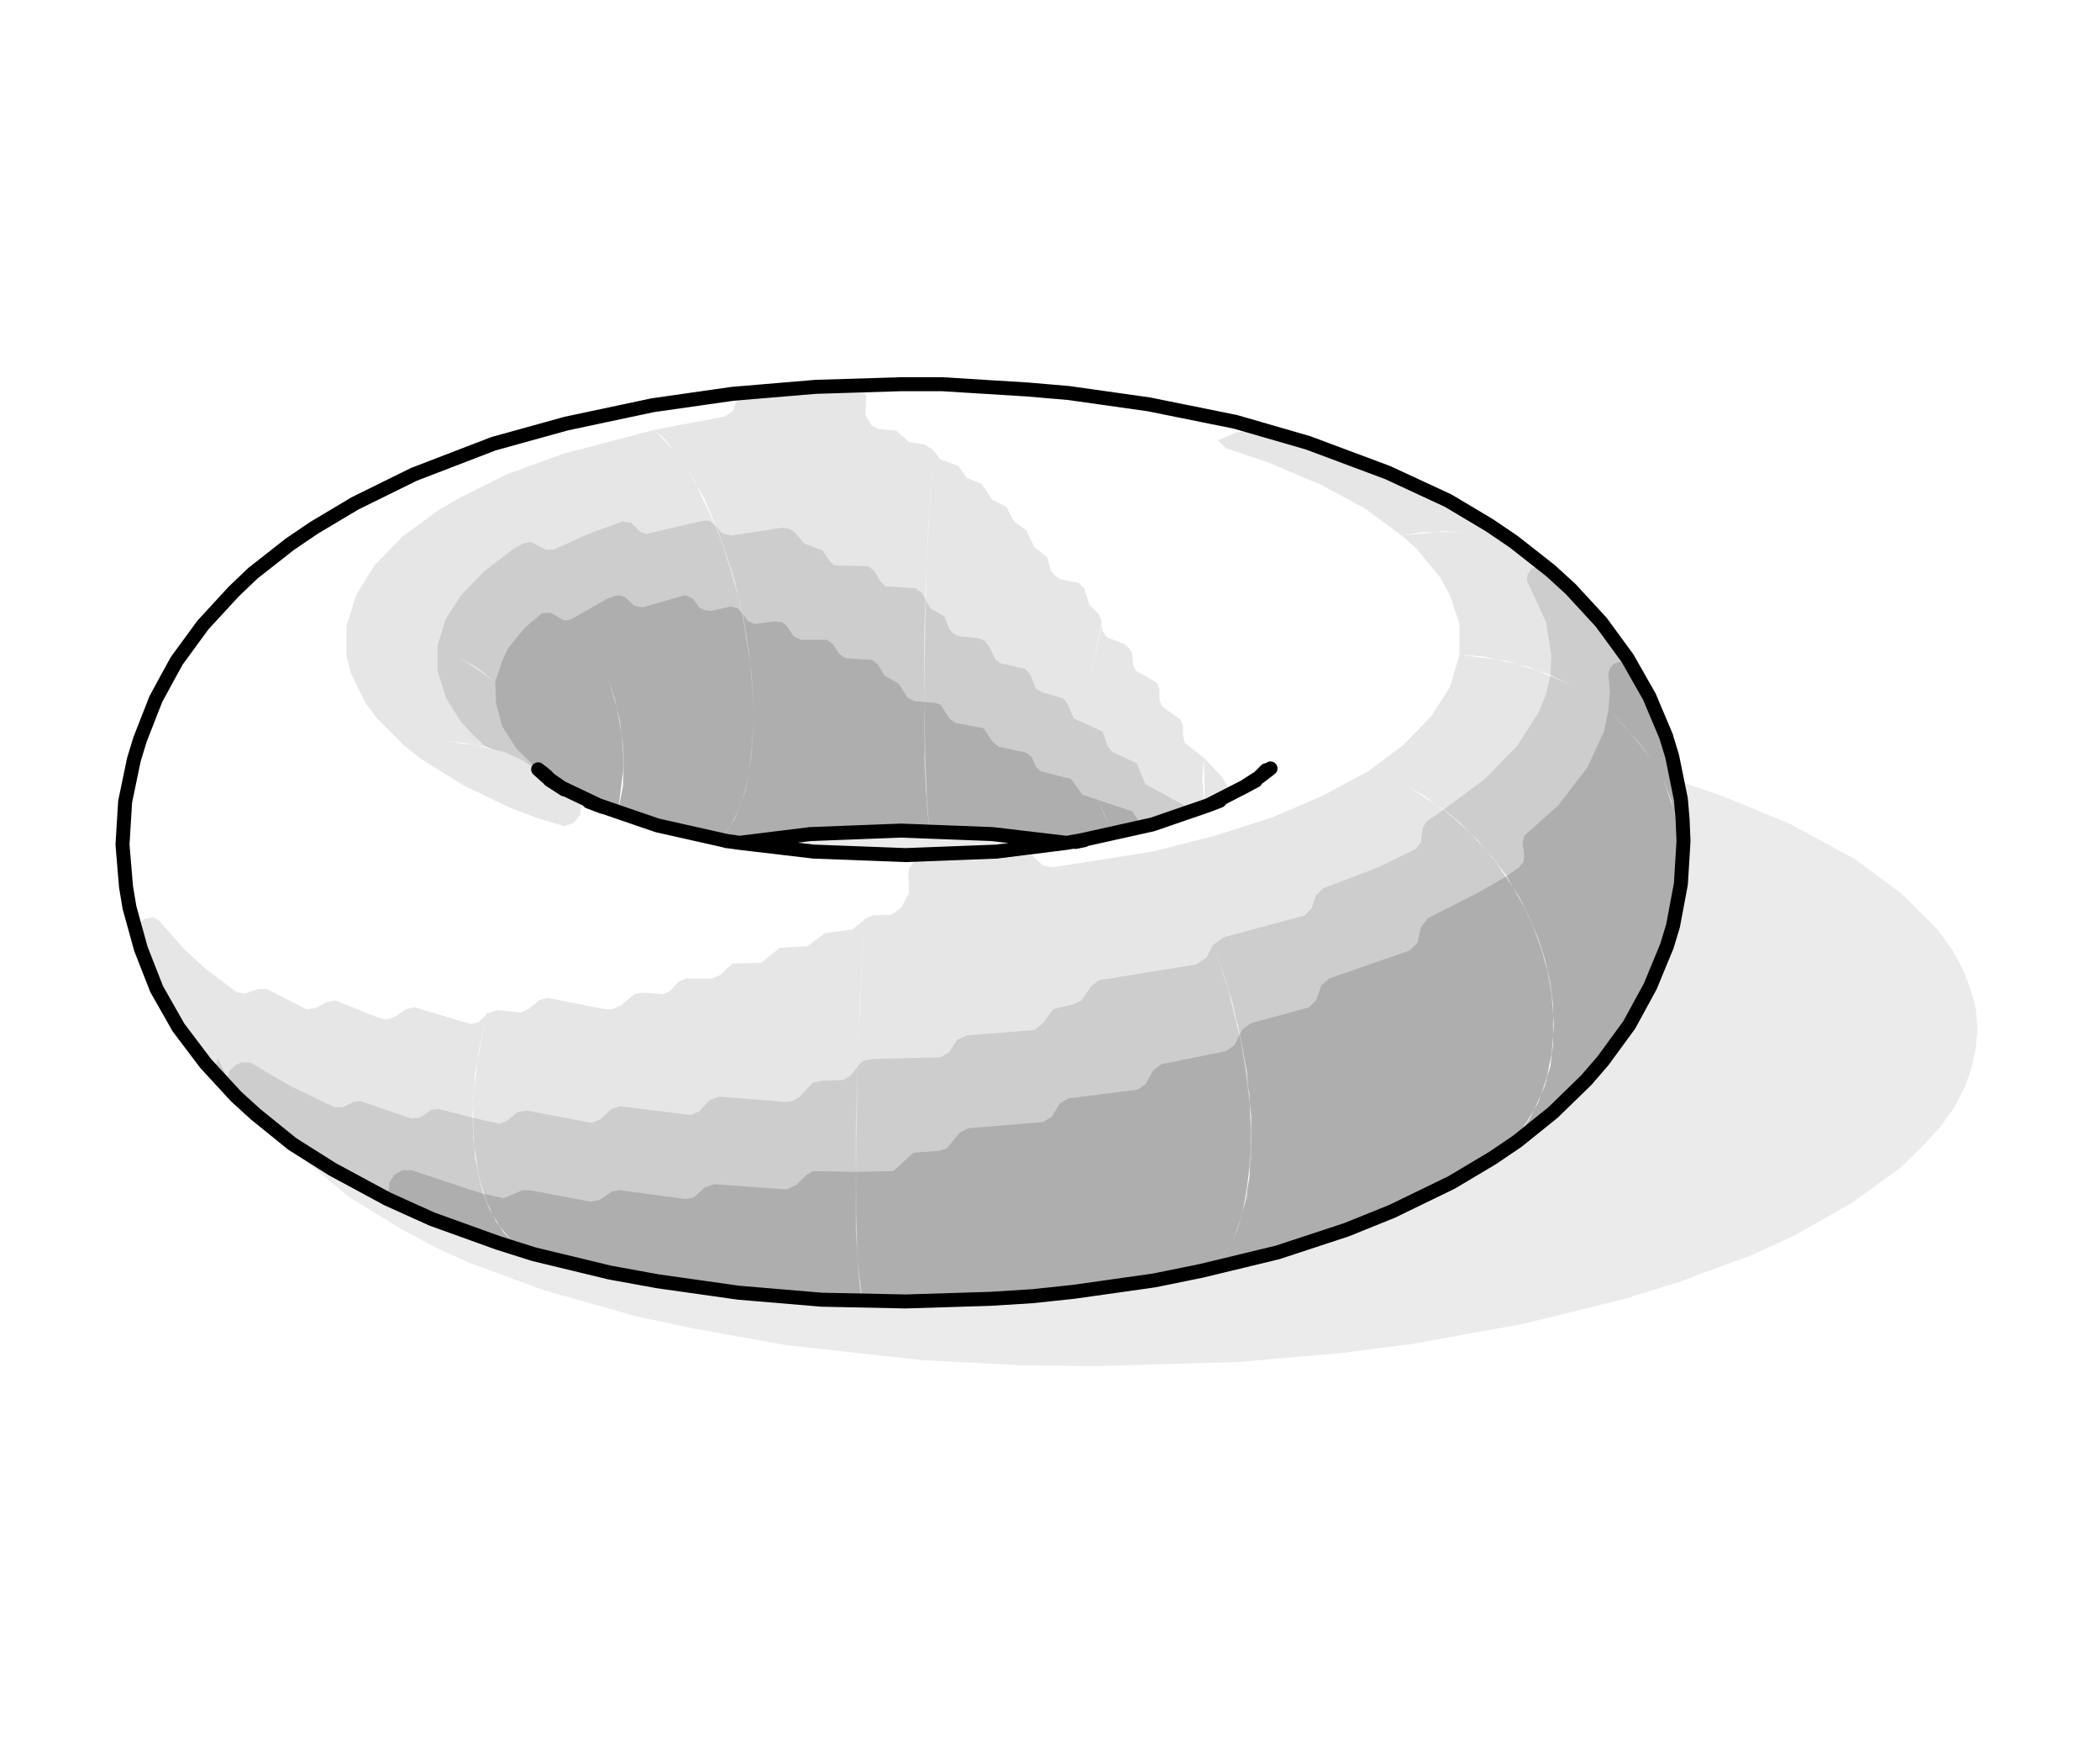
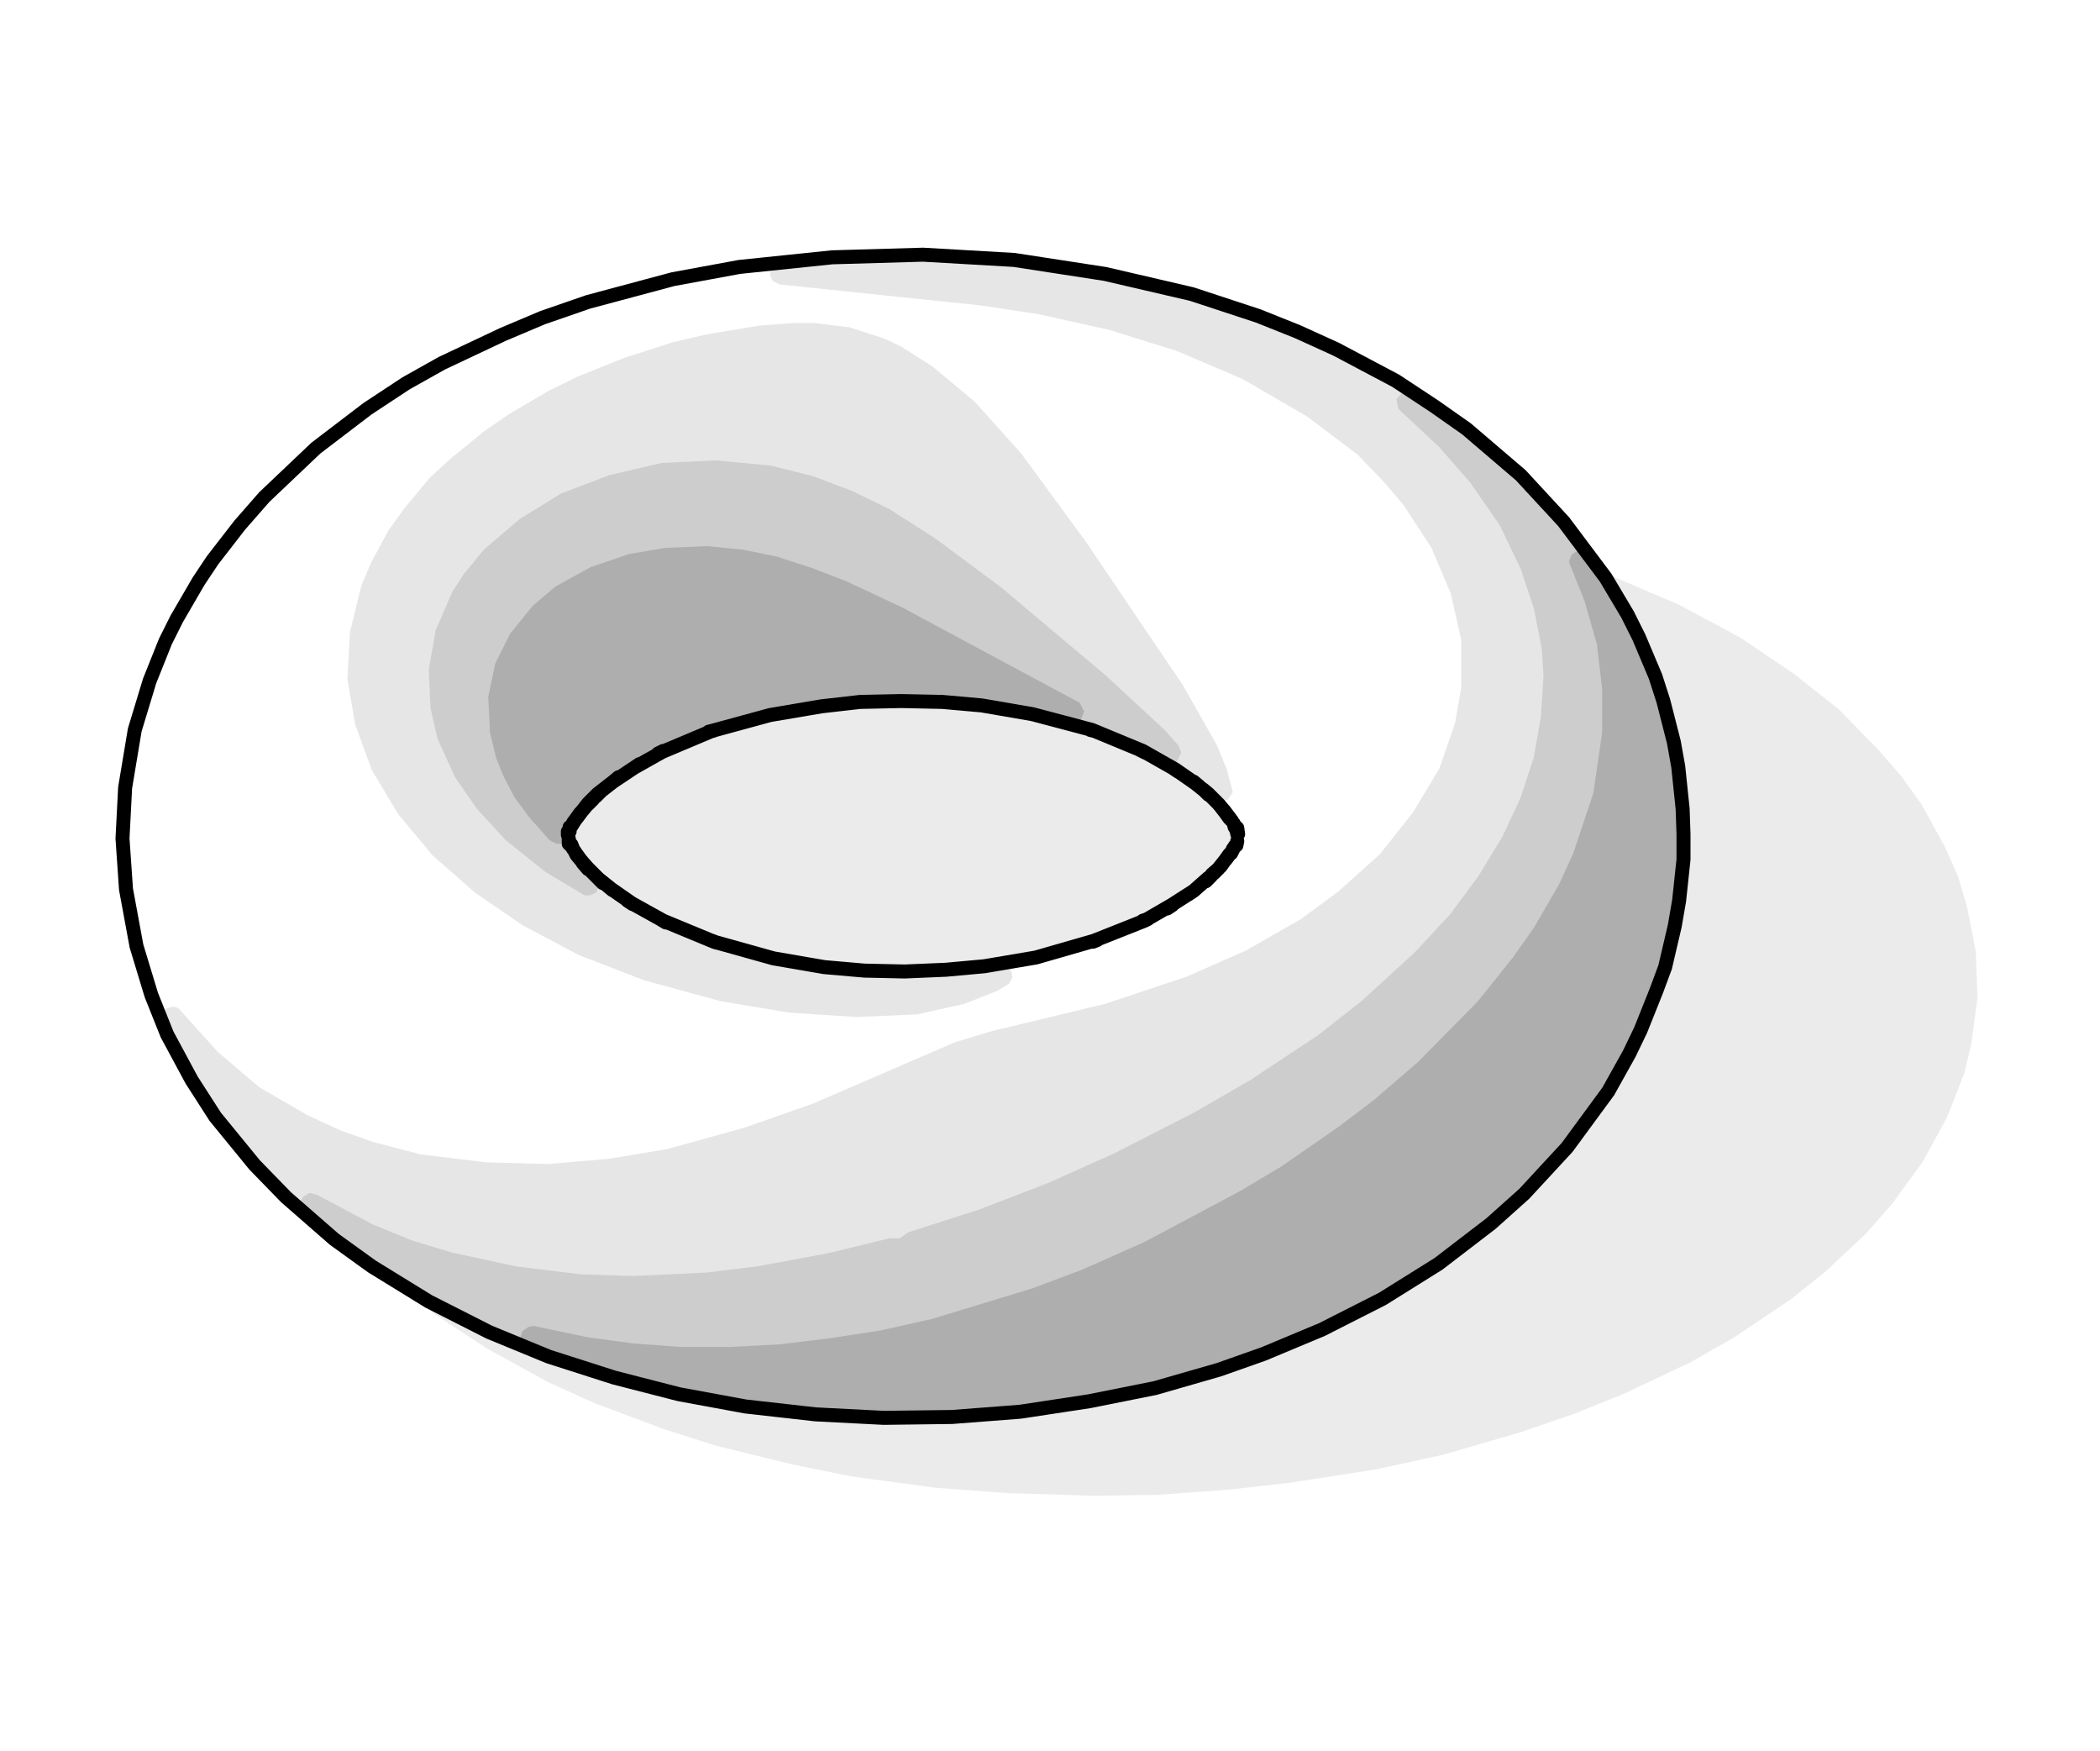
<svg xmlns="http://www.w3.org/2000/svg" viewBox="0 0 240 200" role="img">
  <g fill="currentColor" stroke="none" fill-rule="evenodd">
-     <path fill-opacity="0.08" d="M32.8 130.2 L36.2 132.6 L41.0 135.4 L47.8 138.6 L53.0 140.7 L61.0 143.3 L65.3 144.4 L79.7 147.1 L89.1 148.1 L98.7 148.7 L113.2 148.4 L127.3 147.0 L132.8 146.1 L141.7 144.2 L146.0 143.1 L153.9 140.5 L159.1 138.4 L165.9 135.1 L173.4 130.4 L177.5 127.1 L181.3 123.4 L183.2 121.2 L186.2 117.1 L188.6 112.7 L190.5 108.1 L191.7 103.4 L192.3 98.5 L192.3 93.7 L191.7 89.2 L196.7 90.9 L204.5 94.1 L211.9 98.1 L217.3 102.1 L221.5 106.3 L223.1 108.5 L224.3 110.7 L225.2 113.0 L225.8 115.2 L226.0 117.5 L225.8 119.8 L225.3 122.1 L224.5 124.3 L223.3 126.6 L221.7 128.8 L219.8 130.9 L217.2 133.4 L211.7 137.4 L205.0 141.2 L200.2 143.4 L191.8 146.5 L185.7 148.4 L173.9 151.3 L161.1 153.6 L153.2 154.6 L141.8 155.6 L125.1 156.1 L116.8 156.0 L105.3 155.4 L89.9 153.7 L79.3 151.8 L72.7 150.4 L62.1 147.4 L53.7 144.3 L49.9 142.6 L45.8 140.4 L39.8 136.7 L34.9 132.6Z" />
-     <path fill-opacity="0.08" d="M84.5 96.3 L92.6 95.3 L103.0 94.9 L113.4 95.3 L121.9 96.3 L113.9 97.3 L103.5 97.7 L93.0 97.3Z" />
-     <path fill-opacity="0.1" d="M103.5 148.7 L98.7 148.7 L98.4 148.2 L98.2 146.6 L97.8 140.5 L97.8 128.9 L98.2 115.7 L98.8 105.0 L99.7 104.6 L101.9 104.5 L103.0 103.7 L103.9 102.0 L103.8 100.1 L103.9 99.2 L104.6 98.3 L105.6 97.8 L116.6 97.1 L117.7 97.5 L119.2 98.9 L120.3 99.1 L131.7 97.3 L134.0 99.8 L137.3 105.2 L140.1 112.1 L141.5 117.2 L142.8 125.0 L143.0 132.4 L142.0 138.6 L140.9 141.8 L139.3 144.0 L138.3 144.8 L137.3 145.2 L131.9 146.3 L118.0 148.1ZM61.0 143.3 L58.6 141.9 L56.7 139.6 L55.2 136.4 L54.3 132.3 L54.0 127.7 L54.3 122.7 L55.6 115.8 L56.9 115.4 L59.5 115.7 L60.4 115.3 L61.6 114.3 L62.5 114.0 L69.1 115.3 L70.0 115.3 L70.9 114.9 L72.5 113.6 L73.4 113.4 L75.8 113.6 L76.6 113.2 L77.5 112.2 L78.4 111.8 L81.4 111.8 L82.3 111.4 L83.7 110.1 L87.0 110.0 L89.1 108.3 L92.3 108.1 L94.3 106.6 L97.4 106.2 L98.8 105.1 L98.1 118.3 L97.8 133.9 L98.0 144.0 L98.3 147.5 L98.7 148.7 L89.1 148.1 L79.7 147.1 L69.7 145.4ZM137.3 145.2 L139.3 144.0 L140.9 141.8 L142.0 138.6 L142.5 136.7 L143.0 132.4 L143.0 127.6 L142.0 119.8 L140.1 112.1 L137.3 105.2 L134.0 99.8 L131.7 97.3 L138.8 95.5 L145.4 93.4 L151.2 90.9 L156.4 88.1 L160.8 89.8 L165.0 92.5 L167.0 94.1 L170.6 98.0 L173.6 102.4 L174.8 104.8 L176.6 109.7 L177.5 114.7 L177.5 119.5 L176.6 124.0 L174.8 127.9 L172.2 131.0 L170.6 132.3 L165.9 135.1 L159.2 138.4 L153.8 140.5 L146.0 143.1ZM30.6 128.4 L27.7 125.8 L26.4 124.0 L24.5 120.0 L23.5 115.5 L23.5 110.7 L27.1 113.4 L28.1 113.5 L29.5 113.0 L30.5 113.0 L35.0 115.3 L36.0 115.2 L37.3 114.5 L38.3 114.3 L43.3 116.3 L44.1 116.5 L45.1 116.2 L46.4 115.3 L47.4 115.1 L53.8 117.0 L54.7 116.8 L55.6 115.9 L54.7 120.2 L54.1 125.3 L54.1 130.1 L54.7 134.4 L55.2 136.4 L56.7 139.6 L58.6 141.9 L61.0 143.3 L53.0 140.7 L44.2 137.0 L36.3 132.6ZM48.1 86.7 L46.2 85.2 L50.9 84.7 L53.2 84.9 L57.6 85.9 L59.6 86.8 L65.6 90.8 L66.4 91.9 L66.3 93.1 L65.6 94.0 L64.5 94.4 L61.5 93.5 L58.3 92.3 L52.9 89.7ZM170.6 132.3 L173.6 129.6 L174.8 127.9 L176.6 124.0 L177.2 121.8 L177.5 119.5 L177.5 114.7 L176.6 109.7 L175.8 107.2 L174.8 104.8 L172.2 100.1 L170.6 98.0 L167.0 94.1 L162.9 91.0 L160.8 89.8 L156.4 88.1 L160.4 85.1 L163.6 81.8 L165.7 78.5 L166.8 74.8 L169.5 75.0 L174.7 76.2 L179.6 78.3 L183.9 81.2 L187.4 84.9 L190.1 89.1 L191.7 93.8 L192.1 96.2 L192.1 100.9 L191.2 105.9 L188.7 112.6 L186.2 117.0 L183.2 121.2 L179.7 125.0 L175.8 128.4ZM39.6 74.9 L39.6 71.5 L44.9 72.2 L47.5 72.9 L52.3 75.0 L56.6 77.9 L60.2 81.6 L62.9 85.9 L64.4 90.1 L59.6 86.8 L55.5 85.3 L50.9 84.7 L46.2 85.2 L43.0 82.0 L41.7 80.2 L40.1 76.9ZM18.2 105.2 L21.0 108.4 L23.5 110.7 L23.5 115.5 L24.5 120.0 L26.4 124.0 L29.2 127.3 L26.9 125.2 L23.4 121.4 L20.5 117.5 L18.0 113.1 L16.1 108.5 L15.5 106.5 L15.8 105.6 L16.5 105.0 L17.5 104.8ZM161.9 62.7 L160.2 61.2 L165.0 60.7 L167.3 60.8 L171.7 61.9 L173.7 62.8 L177.2 65.2 L179.5 67.4 L183.0 71.2 L186.0 75.1 L187.2 77.2 L188.5 79.6 L190.4 84.2 L191.7 88.8 L192.1 91.3 L192.4 96.0 L192.1 100.9 L192.1 96.2 L191.0 91.4 L190.1 89.1 L187.4 84.9 L183.9 81.2 L179.6 78.3 L177.2 77.1 L172.1 75.5 L166.8 74.8 L166.8 71.3 L165.7 68.0 L164.6 66.0ZM140.8 90.7 L137.7 92.2 L137.4 89.1 L137.6 86.6 L139.6 88.7ZM70.6 92.9 L68.4 92.1 L64.4 90.1 L62.9 85.9 L60.2 81.6 L56.6 77.9 L54.6 76.3 L52.3 75.0 L47.5 72.9 L44.9 72.2 L39.6 71.5 L40.7 68.0 L42.8 64.6 L46.0 61.3 L50.1 58.3 L54.5 60.1 L56.6 61.3 L60.7 64.4 L64.3 68.2 L67.3 72.7 L69.5 77.5 L70.9 82.4 L71.3 87.4ZM139.2 50.3 L141.3 49.4 L144.1 49.1 L153.4 51.9 L158.7 54.0 L165.4 57.2 L170.2 60.1 L175.5 63.9 L171.7 61.9 L167.3 60.8 L162.6 60.8 L160.2 61.2 L156.0 58.1 L151.0 55.4 L145.1 52.9 L140.1 51.2ZM137.7 92.2 L131.7 94.2 L127.4 95.3 L127.0 94.7 L125.5 91.4 L125.0 89.5 L124.4 85.2 L124.4 80.4 L124.6 77.8 L125.9 71.3 L126.0 72.1 L126.5 72.8 L128.5 73.6 L129.1 74.1 L129.4 74.7 L129.5 76.0 L129.8 76.6 L132.2 78.0 L132.5 78.7 L132.5 79.9 L132.8 80.7 L134.9 82.2 L135.2 82.9 L135.2 84.1 L135.4 84.9 L137.6 86.6ZM82.2 96.0 L77.9 95.0 L70.6 92.9 L71.2 89.8 L71.3 87.4 L70.9 82.4 L69.5 77.5 L67.3 72.7 L64.3 68.2 L60.7 64.4 L56.6 61.3 L54.5 60.1 L50.1 58.3 L52.5 56.9 L57.9 54.2 L64.2 51.9 L74.8 49.1 L76.0 50.2 L78.3 53.2 L79.4 55.0 L82.4 61.5 L84.0 66.4 L85.6 74.2 L86.2 81.8 L85.6 88.5 L85.2 90.4 L84.0 93.6ZM106.3 94.8 L105.9 91.7 L105.6 82.5 L105.6 72.5 L106.0 61.9 L106.6 51.4 L107.5 52.5 L109.5 53.2 L110.5 54.6 L112.2 55.3 L113.4 57.1 L115.0 57.9 L115.9 59.6 L117.3 60.6 L118.2 62.5 L119.7 63.7 L120.1 65.2 L120.5 65.7 L121.2 66.2 L123.3 66.6 L123.9 67.2 L124.5 69.1 L125.6 70.2 L125.9 71.0 L124.6 77.8 L124.4 80.4 L124.4 85.2 L125.0 89.5 L125.5 91.4 L126.2 93.2 L127.4 95.3 L122.1 96.3 L116.8 95.6ZM84.3 96.3 L82.2 96.0 L83.2 94.8 L84.6 92.1 L85.6 88.5 L85.9 86.4 L86.2 81.8 L85.9 76.8 L84.6 69.0 L82.4 61.5 L80.5 57.0 L78.3 53.2 L77.1 51.6 L74.8 49.1 L82.8 47.6 L83.7 47.0 L84.4 45.4 L85.4 44.8 L93.2 44.2 L97.8 44.0 L98.6 44.5 L99.0 45.2 L98.9 47.4 L99.6 48.6 L100.4 49.0 L102.4 49.2 L103.9 50.5 L105.7 50.8 L106.6 51.4 L105.9 64.5 L105.6 80.2 L105.9 91.7 L106.2 94.4 L106.5 94.9 L96.0 95.1Z" />
-     <path fill-opacity="0.111" d="M98.7 148.7 L98.4 148.2 L98.1 145.5 L97.8 138.5 L98.0 121.8 L98.7 121.2 L99.6 121.0 L107.5 120.8 L108.5 120.2 L109.4 118.8 L110.5 118.3 L118.2 117.7 L119.1 117.0 L120.4 115.3 L122.8 114.7 L123.6 114.3 L124.7 112.7 L125.6 112.0 L136.7 110.2 L137.9 109.4 L138.6 108.0 L140.9 114.6 L142.0 119.8 L142.8 125.0 L143.0 130.0 L142.8 134.6 L142.0 138.6 L140.9 141.8 L139.3 144.0 L137.3 145.2 L127.3 147.0 L113.2 148.4ZM63.7 144.0 L59.8 142.7 L58.6 141.9 L56.7 139.6 L55.2 136.4 L54.7 134.4 L54.1 130.1 L54.0 127.7 L57.0 128.4 L57.9 128.1 L59.1 127.1 L60.2 126.9 L67.6 128.3 L68.6 127.9 L69.9 126.7 L70.9 126.4 L78.9 127.4 L79.9 127.0 L81.1 125.7 L82.2 125.3 L89.7 125.9 L90.6 125.8 L91.4 125.3 L92.9 123.7 L93.8 123.5 L96.4 123.4 L97.2 122.9 L98.0 121.9 L97.8 140.5 L98.2 146.6 L98.4 148.2 L98.7 148.7 L89.1 148.1 L79.7 147.1 L69.7 145.4ZM137.3 145.2 L139.3 144.0 L140.1 143.0 L140.9 141.8 L142.0 138.6 L143.0 132.4 L143.0 127.6 L142.5 122.4 L141.5 117.2 L140.1 112.1 L138.6 108.0 L139.8 107.1 L149.1 104.6 L149.9 103.8 L150.4 102.3 L151.2 101.5 L157.5 99.1 L161.8 97.0 L162.4 96.2 L162.6 94.6 L163.0 93.9 L165.0 92.5 L167.0 94.1 L170.6 98.0 L173.6 102.4 L175.8 107.2 L177.2 112.2 L177.6 117.1 L177.2 121.8 L175.8 126.0 L173.6 129.6 L172.2 131.0 L170.5 132.3 L162.7 136.8 L157.5 139.1 L150.1 141.8ZM28.6 121.4 L33.2 124.1 L38.2 126.5 L39.2 126.5 L40.4 125.9 L41.2 125.8 L47.0 127.8 L48.0 127.7 L49.3 126.8 L50.1 126.7 L54.0 127.7 L54.3 132.3 L54.7 134.4 L55.9 138.1 L57.6 140.9 L58.6 141.9 L61.0 143.3 L53.0 140.7 L44.3 137.1 L38.0 133.6 L33.5 130.7 L29.2 127.3 L27.7 125.8 L26.0 123.2 L26.2 122.4 L26.9 121.7 L27.6 121.4ZM170.6 132.3 L173.6 129.6 L174.8 127.9 L176.6 124.0 L177.5 119.5 L177.5 114.7 L177.2 112.2 L176.6 109.7 L174.8 104.8 L172.2 100.1 L168.9 96.0 L165.0 92.5 L169.7 89.0 L173.4 85.2 L175.9 81.3 L176.7 79.3 L177.2 77.1 L179.6 78.3 L183.9 81.2 L187.4 84.9 L188.9 87.0 L190.1 89.1 L191.7 93.8 L192.1 96.2 L192.1 100.9 L191.2 105.8 L190.5 108.2 L188.7 112.6 L186.2 117.1 L183.2 121.2 L179.7 125.0 L175.8 128.4ZM50.0 76.6 L50.0 73.8 L54.6 76.3 L58.5 79.7 L61.6 83.7 L62.9 85.9 L64.4 90.1 L59.6 86.8 L55.5 85.3 L54.1 84.0 L52.7 82.5 L51.0 79.8ZM24.9 120.9 L26.4 124.0 L29.2 127.3 L24.8 123.0 L24.5 122.1ZM176.5 64.8 L179.5 67.4 L183.0 71.2 L186.0 75.3 L188.5 79.6 L190.4 84.2 L192.1 91.2 L192.4 96.0 L192.1 100.9 L192.1 96.2 L191.7 93.8 L190.1 89.1 L188.9 87.0 L185.7 83.0 L183.9 81.2 L179.6 78.3 L177.2 77.1 L177.3 74.9 L176.7 71.1 L174.5 66.3 L174.6 65.6 L175.0 65.0 L175.7 64.7ZM70.6 92.9 L68.4 92.1 L64.4 90.1 L62.9 85.9 L61.6 83.7 L58.5 79.7 L54.6 76.3 L50.0 73.8 L50.9 70.8 L52.7 68.0 L55.3 65.3 L58.7 62.7 L62.6 66.2 L65.9 70.4 L68.5 75.0 L69.5 77.5 L70.3 79.9 L71.2 84.9 L71.3 87.4ZM136.4 92.6 L131.7 94.2 L127.4 95.3 L126.2 93.2 L125.0 89.5 L124.6 87.4 L124.3 82.8 L126.0 83.6 L126.6 85.3 L127.1 85.9 L129.9 87.2 L130.9 89.6ZM82.2 96.0 L77.9 95.0 L70.6 92.9 L71.2 89.8 L71.2 84.9 L70.3 79.9 L69.5 77.5 L68.5 75.0 L65.9 70.4 L62.6 66.2 L58.7 62.7 L59.8 62.1 L60.6 61.9 L62.4 62.8 L63.3 62.8 L67.0 61.1 L71.1 59.6 L72.1 59.7 L73.2 60.8 L73.9 61.0 L80.3 59.5 L81.1 59.5 L81.8 60.1 L84.0 66.4 L85.2 71.6 L85.9 76.8 L86.2 81.8 L85.9 86.4 L85.2 90.4 L84.0 93.6ZM106.5 94.9 L106.1 93.8 L105.6 84.7 L105.7 68.3 L106.3 69.5 L107.9 70.4 L108.5 71.9 L109.0 72.4 L109.6 72.7 L111.8 72.9 L112.5 73.2 L113.0 73.8 L113.8 75.4 L114.4 75.8 L117.1 76.4 L117.7 77.0 L118.4 78.7 L119.1 79.1 L121.5 79.8 L122.0 80.4 L122.7 82.1 L124.3 82.8 L124.6 87.4 L125.0 89.5 L126.2 93.2 L127.4 95.3 L122.1 96.3 L116.8 95.6ZM84.3 96.3 L82.2 96.0 L84.0 93.6 L85.2 90.4 L85.9 86.4 L86.2 81.8 L85.9 76.8 L85.2 71.6 L84.0 66.4 L81.9 60.2 L82.5 60.9 L83.5 61.2 L89.4 60.3 L90.2 60.4 L90.9 60.9 L91.9 62.1 L94.0 62.9 L94.9 64.2 L95.4 64.6 L99.2 64.7 L99.9 65.2 L100.6 66.4 L101.2 67.0 L104.6 67.2 L105.3 67.7 L105.7 68.3 L105.6 86.8 L106.0 92.9 L106.2 94.4 L106.5 94.9 L96.0 95.1Z" />
-     <path fill-opacity="0.15" d="M103.5 148.7 L98.6 148.6 L98.0 144.0 L97.8 133.9 L102.1 133.8 L104.4 131.7 L107.3 131.5 L108.2 131.2 L109.7 129.4 L110.7 128.9 L119.2 128.2 L120.2 127.6 L121.1 126.1 L122.1 125.5 L130.0 124.5 L130.9 123.9 L131.8 122.3 L132.7 121.6 L140.1 120.1 L141.1 119.4 L141.7 118.1 L142.5 122.4 L143.0 127.6 L142.8 134.6 L142.0 138.6 L141.5 140.3 L140.9 141.8 L139.3 144.0 L137.3 145.2 L127.3 147.0 L113.2 148.4ZM61.0 143.3 L58.6 141.9 L56.7 139.6 L55.2 136.4 L57.6 136.9 L59.7 136.0 L60.6 136.0 L67.5 137.3 L68.5 137.1 L70.0 136.1 L70.9 136.0 L78.4 137.0 L79.3 136.8 L80.5 135.7 L81.6 135.3 L89.9 135.9 L91.0 135.4 L92.1 134.3 L92.9 133.8 L97.8 133.9 L98.0 144.0 L98.3 147.5 L98.7 148.7 L89.1 148.1 L79.7 147.1 L69.7 145.4ZM137.3 145.2 L139.3 144.0 L140.9 141.8 L142.0 138.6 L142.5 136.7 L143.0 130.0 L142.8 125.0 L141.7 118.2 L142.0 117.6 L143.0 116.9 L149.6 115.1 L150.4 114.3 L151.0 112.6 L151.9 111.8 L161.1 108.6 L162.0 107.7 L162.4 105.9 L163.2 104.9 L168.9 102.0 L172.2 100.1 L173.6 102.4 L175.8 107.2 L176.6 109.7 L177.5 114.7 L177.5 119.5 L176.6 124.0 L174.8 127.9 L173.6 129.6 L170.5 132.3 L165.8 135.2 L159.2 138.4 L150.0 141.9ZM45.1 134.2 L46.0 133.7 L47.0 133.7 L55.2 136.4 L55.9 138.1 L57.6 140.9 L58.6 141.9 L61.0 143.3 L53.1 140.7 L45.4 137.5 L44.7 136.8 L44.4 136.1 L44.5 135.1ZM170.6 132.3 L173.6 129.6 L175.8 126.0 L177.2 121.8 L177.6 117.1 L177.2 112.2 L175.8 107.2 L173.6 102.4 L172.2 100.1 L173.6 99.1 L174.1 98.5 L174.2 97.6 L174.0 96.3 L174.2 95.5 L178.1 92.0 L181.4 87.7 L183.3 83.6 L183.8 81.2 L187.4 84.9 L190.1 89.1 L191.0 91.4 L192.1 96.2 L192.3 98.6 L192.1 101.1 L191.2 105.8 L190.5 108.2 L188.6 112.8 L186.2 117.0 L183.3 121.1 L177.6 127.0 L173.4 130.4ZM56.7 80.4 L56.6 77.9 L60.2 81.6 L61.6 83.7 L62.9 85.9 L64.4 90.1 L61.4 87.9 L59.0 85.5 L57.4 83.0ZM186.4 76.0 L188.4 79.5 L189.4 81.8 L190.4 84.2 L191.7 88.8 L192.1 91.3 L192.4 96.0 L192.1 100.9 L192.1 96.2 L191.7 93.8 L190.1 89.1 L187.4 84.9 L183.8 81.2 L184.0 79.0 L183.8 77.0 L184.0 76.3 L184.5 75.8 L185.2 75.6ZM70.6 92.9 L68.4 92.1 L64.4 90.1 L62.9 85.9 L61.6 83.7 L60.2 81.6 L56.6 77.9 L57.4 75.5 L58.1 74.0 L60.0 71.7 L61.9 70.1 L62.9 70.0 L64.5 70.9 L65.2 70.8 L65.9 70.4 L68.5 75.0 L69.5 77.5 L70.3 79.9 L71.2 84.9 L71.3 87.4ZM130.6 94.5 L127.4 95.3 L126.2 93.2 L125.5 91.4 L129.4 92.7ZM82.2 96.0 L77.9 95.0 L70.6 92.9 L71.2 89.8 L71.3 87.4 L70.9 82.4 L69.5 77.5 L68.5 75.0 L65.9 70.4 L69.4 68.4 L70.6 68.0 L71.4 68.2 L72.5 69.2 L73.4 69.4 L78.3 68.0 L79.2 68.4 L79.9 69.4 L80.5 69.7 L81.3 69.8 L83.5 69.3 L84.3 69.5 L84.8 70.1 L85.6 74.2 L86.1 79.4 L85.9 86.4 L85.6 88.5 L84.6 92.1 L83.2 94.8ZM106.5 94.9 L106.2 94.4 L105.8 90.3 L105.6 80.2 L106.8 80.3 L107.5 80.5 L108.5 82.1 L109.2 82.6 L112.4 83.2 L113.4 84.7 L114.1 85.3 L117.3 86.0 L117.9 86.5 L118.4 87.6 L118.9 88.1 L122.4 89.0 L123.7 90.8 L125.5 91.4 L126.2 93.2 L127.4 95.3 L122.1 96.3 L116.8 95.6ZM84.3 96.3 L82.2 96.0 L83.2 94.8 L84.6 92.1 L85.6 88.5 L85.9 86.4 L86.1 79.4 L85.6 74.2 L84.9 70.1 L85.4 70.9 L86.2 71.3 L88.5 71.0 L89.4 71.1 L89.9 71.5 L90.7 72.7 L91.5 73.1 L94.5 73.1 L95.2 73.6 L95.9 74.7 L96.6 75.2 L99.7 75.4 L100.3 75.9 L101.1 77.2 L102.7 78.1 L103.7 79.7 L104.5 80.1 L105.6 80.2 L105.9 91.7 L106.2 94.4 L106.5 94.9 L96.0 95.1Z" />
+     <path fill-opacity="0.08" d="M44.6 146.0 L51.1 149.8 L58.1 153.2 L65.0 155.8 L72.6 158.1 L80.1 159.8 L87.8 161.0 L95.7 161.8 L103.6 162.0 L111.4 161.7 L119.3 160.9 L127.0 159.7 L134.5 157.9 L142.1 155.6 L148.9 152.9 L153.8 150.6 L160.0 147.2 L164.4 144.4 L170.4 139.8 L174.2 136.4 L179.1 131.1 L182.6 126.3 L186.2 120.4 L188.3 116.0 L190.3 110.5 L191.6 104.8 L192.4 98.2 L192.3 92.4 L191.8 87.6 L190.6 81.9 L189.2 77.3 L186.0 70.2 L183.0 65.3 L191.9 69.1 L198.8 72.8 L204.9 76.9 L210.1 81.0 L214.7 85.7 L217.3 88.7 L219.6 91.9 L222.3 96.8 L223.8 100.2 L224.8 103.6 L225.8 108.7 L226.0 114.0 L225.3 119.2 L224.5 122.6 L222.5 127.7 L219.7 132.8 L216.2 137.6 L213.2 141.0 L208.5 145.4 L204.6 148.5 L198.2 152.8 L193.3 155.6 L185.7 159.2 L180.0 161.5 L173.9 163.6 L165.0 166.2 L157.2 167.9 L147.5 169.4 L140.5 170.2 L132.2 170.8 L125.1 170.9 L115.2 170.6 L107.0 170.0 L97.4 168.7 L90.9 167.4 L81.9 165.2 L75.9 163.3 L67.9 160.3 L62.6 157.9 L55.7 154.1 L49.9 150.3Z" />
+     <path fill-opacity="0.08" d="M82.4 83.2 L86.6 82.0 L90.9 81.1 L99.9 80.1 L109.2 80.3 L118.0 81.6 L125.9 83.8 L129.7 85.4 L133.7 87.5 L136.6 89.5 L139.1 91.7 L140.9 94.0 L141.4 95.7 L140.6 97.4 L139.2 99.3 L136.7 101.5 L134.4 103.1 L128.8 106.1 L125.0 107.5 L121.3 108.7 L112.5 110.4 L105.0 111.0 L97.2 110.8 L88.4 109.5 L80.5 107.2 L76.8 105.7 L72.7 103.6 L69.9 101.6 L67.4 99.4 L65.9 97.6 L65.0 95.8 L65.3 94.4 L66.4 92.8 L67.9 91.1 L70.1 89.3 L72.5 87.7 L75.7 85.9Z" />
+     <path fill-opacity="0.08" d="M141.5 95.5 L141.5 95.5 L141.5 95.5Z" />
+     <path fill-opacity="0.1" d="M103.7 29.1 L113.3 29.5 L121.2 30.4 L131.3 32.3 L138.7 34.3 L148.3 37.9 L155.4 41.2 L162.1 45.1 L168.2 49.4 L173.8 54.3 L178.8 59.6 L183.5 65.9 L186.9 72.0 L189.2 77.4 L191.3 84.8 L192.4 92.4 L192.4 98.2 L191.4 105.8 L190.0 111.4 L187.5 117.8 L183.8 124.6 L179.1 131.1 L174.2 136.4 L168.7 141.2 L162.6 145.6 L156.0 149.5 L148.9 152.9 L141.6 155.8 L132.0 158.6 L121.9 160.6 L114.0 161.5 L106.2 162.0 L95.8 161.8 L88.0 161.1 L82.7 160.3 L75.1 158.8 L70.2 157.5 L65.0 155.8 L58.1 153.2 L53.1 150.9 L47.0 147.6 L42.5 144.7 L36.5 140.2 L32.6 136.8 L29.1 133.1 L25.8 129.2 L22.9 125.1 L20.4 120.8 L18.5 116.9 L18.4 116.2 L18.6 115.6 L19.1 115.2 L19.8 115.0 L20.4 115.2 L24.9 120.2 L29.6 124.2 L35.1 127.4 L39.0 129.2 L42.7 130.5 L48.1 131.9 L55.5 132.8 L62.6 133.0 L69.6 132.4 L76.2 131.3 L84.9 128.9 L92.9 126.1 L109.1 119.1 L113.4 117.8 L126.3 114.7 L135.6 111.6 L142.4 108.6 L148.7 105.0 L152.9 101.9 L157.7 97.6 L161.5 92.8 L164.5 87.8 L166.3 82.6 L167.0 78.5 L167.0 73.1 L165.8 67.8 L163.6 62.6 L160.4 57.7 L158.2 55.1 L155.1 51.9 L149.4 47.6 L142.0 43.3 L134.5 40.1 L126.8 37.7 L118.7 35.9 L112.1 34.9 L89.1 32.5 L88.3 32.1 L88.0 31.4 L88.2 30.5 L89.1 29.9 L97.6 29.2ZM85.1 82.4 L80.2 84.0 L75.7 85.9 L71.1 88.6 L67.9 91.2 L65.8 93.6 L65.0 95.5 L65.6 97.0 L67.4 99.4 L70.3 101.9 L75.0 104.8 L80.6 107.2 L85.6 108.8 L92.8 110.2 L100.3 110.9 L106.5 110.9 L114.5 110.2 L115.1 110.4 L115.6 111.0 L115.7 111.7 L115.3 112.4 L114.0 113.2 L110.2 114.7 L104.8 115.9 L97.9 116.2 L90.2 115.7 L82.4 114.4 L73.6 112.0 L66.1 109.1 L59.7 105.7 L54.3 102.0 L49.4 97.7 L45.5 93.0 L42.5 88.0 L40.6 82.8 L39.7 77.6 L40.0 72.2 L41.3 66.9 L42.4 64.3 L44.4 60.6 L46.2 58.1 L49.1 54.6 L51.5 52.4 L55.3 49.3 L58.2 47.3 L62.8 44.6 L66.1 43.0 L71.3 40.9 L76.9 39.1 L80.8 38.2 L86.8 37.2 L90.8 36.9 L93.0 36.9 L97.1 37.4 L101.1 38.7 L103.0 39.6 L106.6 41.9 L111.4 45.9 L116.7 51.8 L124.1 61.9 L135.2 78.3 L139.1 85.2 L140.2 87.9 L140.9 90.5 L140.3 91.4 L139.2 91.6 L134.3 87.9 L128.4 84.9 L124.8 83.5 L120.9 82.3 L113.6 80.8 L106.1 80.1 L98.3 80.2 L90.9 81.1Z" />
+     <path fill-opacity="0.111" d="M85.0 82.5 L80.2 84.0 L74.7 86.5 L70.1 89.3 L67.1 92.0 L65.6 94.0 L65.0 95.5 L65.9 97.6 L68.4 100.6 L68.5 101.3 L68.1 102.0 L67.4 102.3 L66.8 102.3 L62.3 99.6 L57.8 96.0 L54.5 92.4 L52.0 88.8 L50.0 84.4 L49.2 80.9 L49.0 76.5 L49.8 72.0 L51.7 67.6 L53.0 65.6 L55.3 62.8 L59.4 59.3 L64.1 56.4 L69.6 54.3 L75.6 52.9 L81.8 52.6 L88.1 53.2 L92.9 54.4 L97.4 56.1 L101.7 58.2 L107.0 61.6 L114.4 67.1 L126.4 77.2 L133.1 83.4 L134.7 85.2 L135.0 86.0 L134.5 87.0 L133.4 87.3 L128.4 84.9 L122.3 82.7 L116.6 81.3 L109.2 80.3 L103.0 80.1 L96.8 80.4 L90.9 81.1ZM35.4 136.3 L36.2 136.5 L42.6 139.9 L47.0 141.7 L51.6 143.1 L59.0 144.7 L66.4 145.6 L72.3 145.8 L80.7 145.4 L86.5 144.7 L94.6 143.2 L101.6 141.5 L102.8 141.5 L103.8 140.8 L111.9 138.2 L119.7 135.2 L127.3 131.8 L136.5 127.1 L142.9 123.4 L150.6 118.3 L155.7 114.3 L161.7 108.8 L165.7 104.5 L168.9 100.2 L171.7 95.6 L173.8 91.1 L175.3 86.5 L176.1 81.9 L176.4 77.2 L176.2 74.1 L175.3 69.5 L173.8 65.0 L171.4 60.0 L168.0 55.1 L164.5 51.1 L159.8 46.7 L159.6 45.6 L160.4 44.7 L161.0 44.6 L161.6 44.8 L168.2 49.4 L173.8 54.3 L177.4 58.0 L181.8 63.5 L184.5 67.6 L187.3 72.8 L189.2 77.3 L190.9 82.9 L192.1 89.5 L192.5 95.2 L192.3 100.2 L191.4 105.8 L190.0 111.4 L187.6 117.7 L184.8 123.0 L181.0 128.8 L177.8 132.7 L174.1 136.5 L168.7 141.3 L164.4 144.4 L158.0 148.4 L151.2 151.9 L144.4 154.8 L136.9 157.3 L129.5 159.2 L121.9 160.6 L114.0 161.5 L106.2 162.0 L98.3 161.9 L90.6 161.4 L82.7 160.3 L75.1 158.7 L65.4 156.0 L58.2 153.2 L51.1 149.9 L42.5 144.7 L34.9 138.8 L34.3 138.1 L34.3 137.3 L34.7 136.7Z" />
+     <path fill-opacity="0.15" d="M85.0 82.5 L77.7 85.0 L72.0 88.0 L67.9 91.2 L65.8 93.6 L64.7 96.0 L64.2 96.4 L63.6 96.4 L62.8 96.0 L60.5 93.4 L58.8 91.1 L57.5 88.6 L56.7 86.6 L56.0 83.7 L55.8 79.6 L56.6 75.8 L58.3 72.4 L60.9 69.2 L63.5 67.0 L67.5 64.8 L71.9 63.3 L76.0 62.6 L80.8 62.4 L84.9 62.8 L88.8 63.6 L92.8 64.9 L96.7 66.4 L103.1 69.4 L119.3 78.1 L123.4 80.3 L123.9 81.3 L123.5 82.3 L122.5 82.7 L116.6 81.3 L112.2 80.6 L106.1 80.1 L101.5 80.1 L92.4 80.9ZM60.4 151.6 L61.0 151.5 L67.2 152.8 L72.4 153.5 L77.8 153.9 L83.4 153.9 L89.1 153.6 L94.9 152.9 L100.7 152.0 L106.5 150.7 L118.0 147.2 L123.6 145.1 L130.8 141.9 L141.7 136.1 L146.4 133.3 L152.9 128.8 L157.0 125.7 L162.1 121.3 L168.9 114.4 L172.9 109.4 L175.3 106.0 L178.2 101.0 L179.8 97.5 L182.1 90.6 L183.1 83.7 L183.1 78.7 L182.5 73.6 L181.1 68.7 L179.3 64.2 L179.6 63.4 L180.3 62.9 L181.1 62.9 L181.8 63.5 L185.0 68.5 L188.1 74.6 L190.1 80.1 L191.3 84.7 L192.1 89.5 L192.5 95.3 L192.3 100.2 L191.4 105.8 L190.3 110.5 L188.3 116.0 L186.2 120.4 L182.7 126.4 L179.1 131.1 L175.7 134.9 L170.4 139.8 L166.3 143.1 L160.6 146.9 L155.9 149.6 L149.0 152.9 L142.1 155.6 L136.9 157.3 L129.5 159.2 L121.9 160.6 L114.0 161.5 L103.6 162.0 L95.8 161.8 L87.8 161.0 L80.1 159.8 L70.2 157.5 L60.3 154.1 L59.6 153.5 L59.5 152.8 L59.7 152.1Z" />
  </g>
-   <path fill="none" stroke="currentColor" stroke-width="1.6" stroke-linejoin="round" stroke-linecap="round" d="M62.5 88.8 L61.5 87.9 L62.5 88.7M62.5 88.7 L61.9 88.2 L62.5 88.7M62.9 89.1 L63.1 89.3 L62.8 89.0M62.9 89.1 L64.2 90.0M64.2 90.0 L68.4 92.0M64.2 90.0 L64.5 90.2 L62.8 89.1 L64.2 90.0M68.4 92.0 L75.1 94.3 L83.1 96.1M68.4 92.0 L68.9 92.2 L67.3 91.6 L68.4 92.0M83.1 96.1 L84.5 96.3M83.1 96.1 L83.9 96.2 L83.0 96.1 L83.1 96.1M84.5 96.3 L93.0 97.3 L103.5 97.7 L113.9 97.3 L121.9 96.3M121.9 96.3 L113.4 95.3 L103.0 94.9 L92.6 95.3 L84.5 96.3M121.9 96.3 L123.6 96.0M123.6 96.0 L123.9 96.0 L122.9 96.2 L123.6 96.0M123.6 96.0 L131.7 94.2 L138.1 92.0M138.1 92.0 L139.4 91.5 L137.8 92.1 L138.1 92.0M138.1 92.0 L142.2 89.9M143.5 89.2 L142.2 89.9M142.2 89.9 L143.6 89.0M142.2 89.9 L143.5 89.2M144.0 88.7 L145.2 87.8 L143.9 88.8M144.0 88.7 L144.7 88.0 L144.0 88.7M170.6 132.3 L165.9 135.1 L159.1 138.4 L153.9 140.5 L146.0 143.1 L137.3 145.2 L131.9 146.3 L122.7 147.6 L118.0 148.1 L113.2 148.4 L103.5 148.7 L93.9 148.5 L84.4 147.7 L75.2 146.4 L69.7 145.4 L61.0 143.3 L56.9 142.0 L49.4 139.3 L44.3 137.0 L38.0 133.6 L33.4 130.7 L29.2 127.3 L27.0 125.3 L23.5 121.5 L20.4 117.4 L17.9 113.0 L16.1 108.4 L14.8 103.7 L14.4 101.3 L14.0 96.5 L14.3 91.6 L15.3 86.8 L16.0 84.5 L17.8 79.9 L19.1 77.5 L20.2 75.5 L23.2 71.4 L26.7 67.6 L28.9 65.5 L33.1 62.2 L35.9 60.3 L40.6 57.5 L47.3 54.2 L56.4 50.7 L64.7 48.4 L74.6 46.3 L83.7 45.0 L93.2 44.2 L102.9 43.9 L107.7 43.9 L117.4 44.5 L122.1 44.9 L131.3 46.2 L141.2 48.2 L149.5 50.6 L158.6 54.0 L165.5 57.2 L170.2 60.0 L173.0 61.9 L177.2 65.2 L179.5 67.3 L183.0 71.1 L186.0 75.2 L188.5 79.6 L190.4 84.1 L191.1 86.4 L192.1 91.3 L192.3 93.7 L192.4 96.1 L192.1 101.0 L191.2 105.8 L190.5 108.1 L188.6 112.7 L186.2 117.1 L183.2 121.2 L181.3 123.4 L177.5 127.1 L173.4 130.4 L170.6 132.3" />
+   <path fill="none" stroke="currentColor" stroke-width="1.6" stroke-linejoin="round" stroke-linecap="round" d="M64.9 95.4 L64.9 95.0 L64.9 95.4M65.0 95.8 L65.0 96.4 L65.0 95.8M65.0 95.8 L65.0 96.2 L65.0 95.8M65.1 95.0 L65.1 94.5 L65.1 95.0M65.1 96.2 L65.2 96.6 L65.1 96.2M65.3 96.6 L65.5 97.0 L65.3 96.5M65.3 94.4 L65.8 93.6 L65.5 94.0M65.7 97.3 L65.9 97.7 L65.7 97.3M65.9 97.6 L66.4 98.3M65.9 93.5 L65.8 93.6 L66.3 92.9 L65.9 93.5M66.5 92.7 L65.9 93.5M66.4 98.3 L67.2 99.2M66.4 98.3 L66.5 98.4 L65.9 97.7 L66.4 98.3M66.5 92.7 L66.4 92.8 L67.0 92.1 L66.5 92.7M67.2 91.8 L66.5 92.7M67.2 99.2 L68.4 100.4M67.2 99.2 L67.2 99.3 L66.6 98.6 L67.2 99.2M67.2 91.8 L67.2 91.9 L67.8 91.3 L67.2 91.8M68.3 90.7 L67.2 91.8M68.3 90.7 L68.1 91.0 L68.7 90.4 L68.3 90.7M70.1 89.3 L68.3 90.7M68.4 100.4 L69.9 101.6M68.4 100.4 L68.9 100.9 L68.3 100.3 L68.4 100.4M69.9 101.6 L72.2 103.2M69.9 101.6 L70.0 101.7 L69.4 101.2 L69.9 101.6M70.1 89.3 L70.1 89.3 L70.7 88.8 L70.1 89.3M72.5 87.7 L70.1 89.3M72.2 103.2 L75.8 105.2M72.2 103.2 L72.3 103.3 L71.7 102.9 L72.2 103.2M72.5 87.7 L72.5 87.7 L73.1 87.3 L72.5 87.7M75.7 85.9 L72.5 87.7M75.7 85.9 L75.2 86.1 L75.8 85.8 L75.7 85.9M81.4 83.5 L75.7 85.9M75.8 105.2 L81.6 107.6M75.8 105.2 L76.1 105.4 L75.6 105.1 L75.8 105.2M81.4 83.5 L81.0 83.6 L81.5 83.5 L81.4 83.5M93.9 80.7 L88.0 81.7 L81.4 83.5M81.6 107.6 L88.4 109.5 L94.2 110.5M81.6 107.6 L81.9 107.7 L81.4 107.5 L81.6 107.6M112.2 80.6 L107.7 80.2 L103.0 80.1 L98.3 80.2 L93.9 80.7M94.2 110.5 L98.8 110.9 L103.4 111.0 L108.1 110.8 L112.5 110.4M124.8 83.4 L118.0 81.6 L112.2 80.6M112.5 110.4 L118.4 109.4 L125.0 107.5M124.8 83.4 L124.6 83.4 L125.0 83.5 L124.8 83.4M130.6 85.8 L124.8 83.4M125.0 107.5 L125.4 107.4 L124.9 107.6 L125.0 107.5M125.0 107.5 L130.8 105.2M130.6 85.8 L130.3 85.7 L130.9 86.0 L130.6 85.8M134.3 87.9 L130.6 85.8M130.8 105.2 L131.2 105.0 L130.6 105.2 L130.8 105.2M130.8 105.2 L133.9 103.4M133.9 103.4 L134.0 103.4 L133.4 103.8 L133.9 103.4M133.9 103.4 L136.4 101.8M134.3 87.9 L134.1 87.8 L134.7 88.2 L134.3 87.9M136.6 89.5 L134.3 87.9M136.4 101.8 L136.4 101.8 L135.8 102.2 L136.4 101.8M136.4 101.8 L138.1 100.3M136.6 89.5 L136.4 89.3 L137.0 89.8 L136.6 89.5M138.1 90.7 L136.6 89.5M138.1 90.7 L137.5 90.2 L138.1 90.8 L138.1 90.7M139.3 91.9 L138.1 90.7M138.1 100.3 L138.4 100.1 L137.8 100.7 L138.1 100.3M138.5 99.9 L139.2 99.3M139.2 99.3 L139.3 99.2 L138.7 99.8 L139.2 99.3M139.2 99.3 L140.0 98.3M139.3 91.9 L139.2 91.8 L139.8 92.5 L139.3 91.9M140.0 92.8 L139.3 91.9M140.0 98.3 L140.0 98.3 L139.5 99.0 L140.0 98.3M140.0 98.3 L140.5 97.6M140.0 92.8 L139.9 92.6 L140.5 93.4 L140.0 92.8M140.5 93.5 L140.0 92.8M140.5 97.6 L140.7 97.4 L140.1 98.2 L140.5 97.6M140.7 93.7 L140.5 93.4 L140.8 93.8M141.1 96.7 L140.7 97.5 L140.9 97.0M141.1 94.5 L141.0 94.1 L141.2 94.6M141.3 94.9 L141.2 94.4 L141.3 94.9M141.4 96.1 L141.3 96.6 L141.4 96.1M141.4 95.2 L141.4 94.8 L141.4 95.3M141.5 95.3 L141.4 94.6 L141.5 95.3M174.2 136.4 L170.4 139.8 L164.4 144.4 L158.0 148.4 L151.1 151.9 L144.4 154.7 L139.3 156.5 L132.0 158.6 L124.5 160.1 L116.6 161.3 L108.8 161.9 L101.0 162.0 L93.2 161.6 L85.2 160.7 L77.6 159.3 L70.2 157.4 L62.7 155.0 L55.9 152.2 L49.0 148.7 L42.5 144.7 L38.2 141.6 L32.7 136.8 L29.1 133.1 L24.6 127.6 L21.9 123.4 L19.1 118.2 L17.3 113.7 L15.6 108.1 L14.4 101.6 L14.0 95.8 L14.3 90.0 L15.4 83.4 L17.1 77.8 L18.9 73.3 L20.2 70.7 L22.7 66.4 L24.3 64.0 L27.4 60.0 L30.2 56.8 L36.1 51.2 L42.0 46.7 L46.4 43.8 L50.5 41.5 L57.5 38.2 L62.0 36.3 L67.2 34.5 L76.9 31.9 L84.5 30.5 L95.1 29.4 L105.5 29.1 L115.9 29.7 L126.3 31.3 L136.2 33.6 L143.8 36.1 L148.3 37.9 L152.7 39.9 L159.5 43.5 L163.9 46.4 L167.6 49.0 L173.8 54.3 L178.7 59.6 L183.5 66.0 L186.0 70.2 L187.3 72.8 L189.2 77.3 L190.1 80.1 L191.3 84.8 L191.8 87.6 L192.3 92.4 L192.4 95.3 L192.4 98.2 L191.9 102.9 L191.4 105.8 L190.3 110.5 L189.3 113.2 L187.5 117.7 L186.2 120.4 L183.8 124.7 L179.1 131.1 L174.2 136.4" />
</svg>
